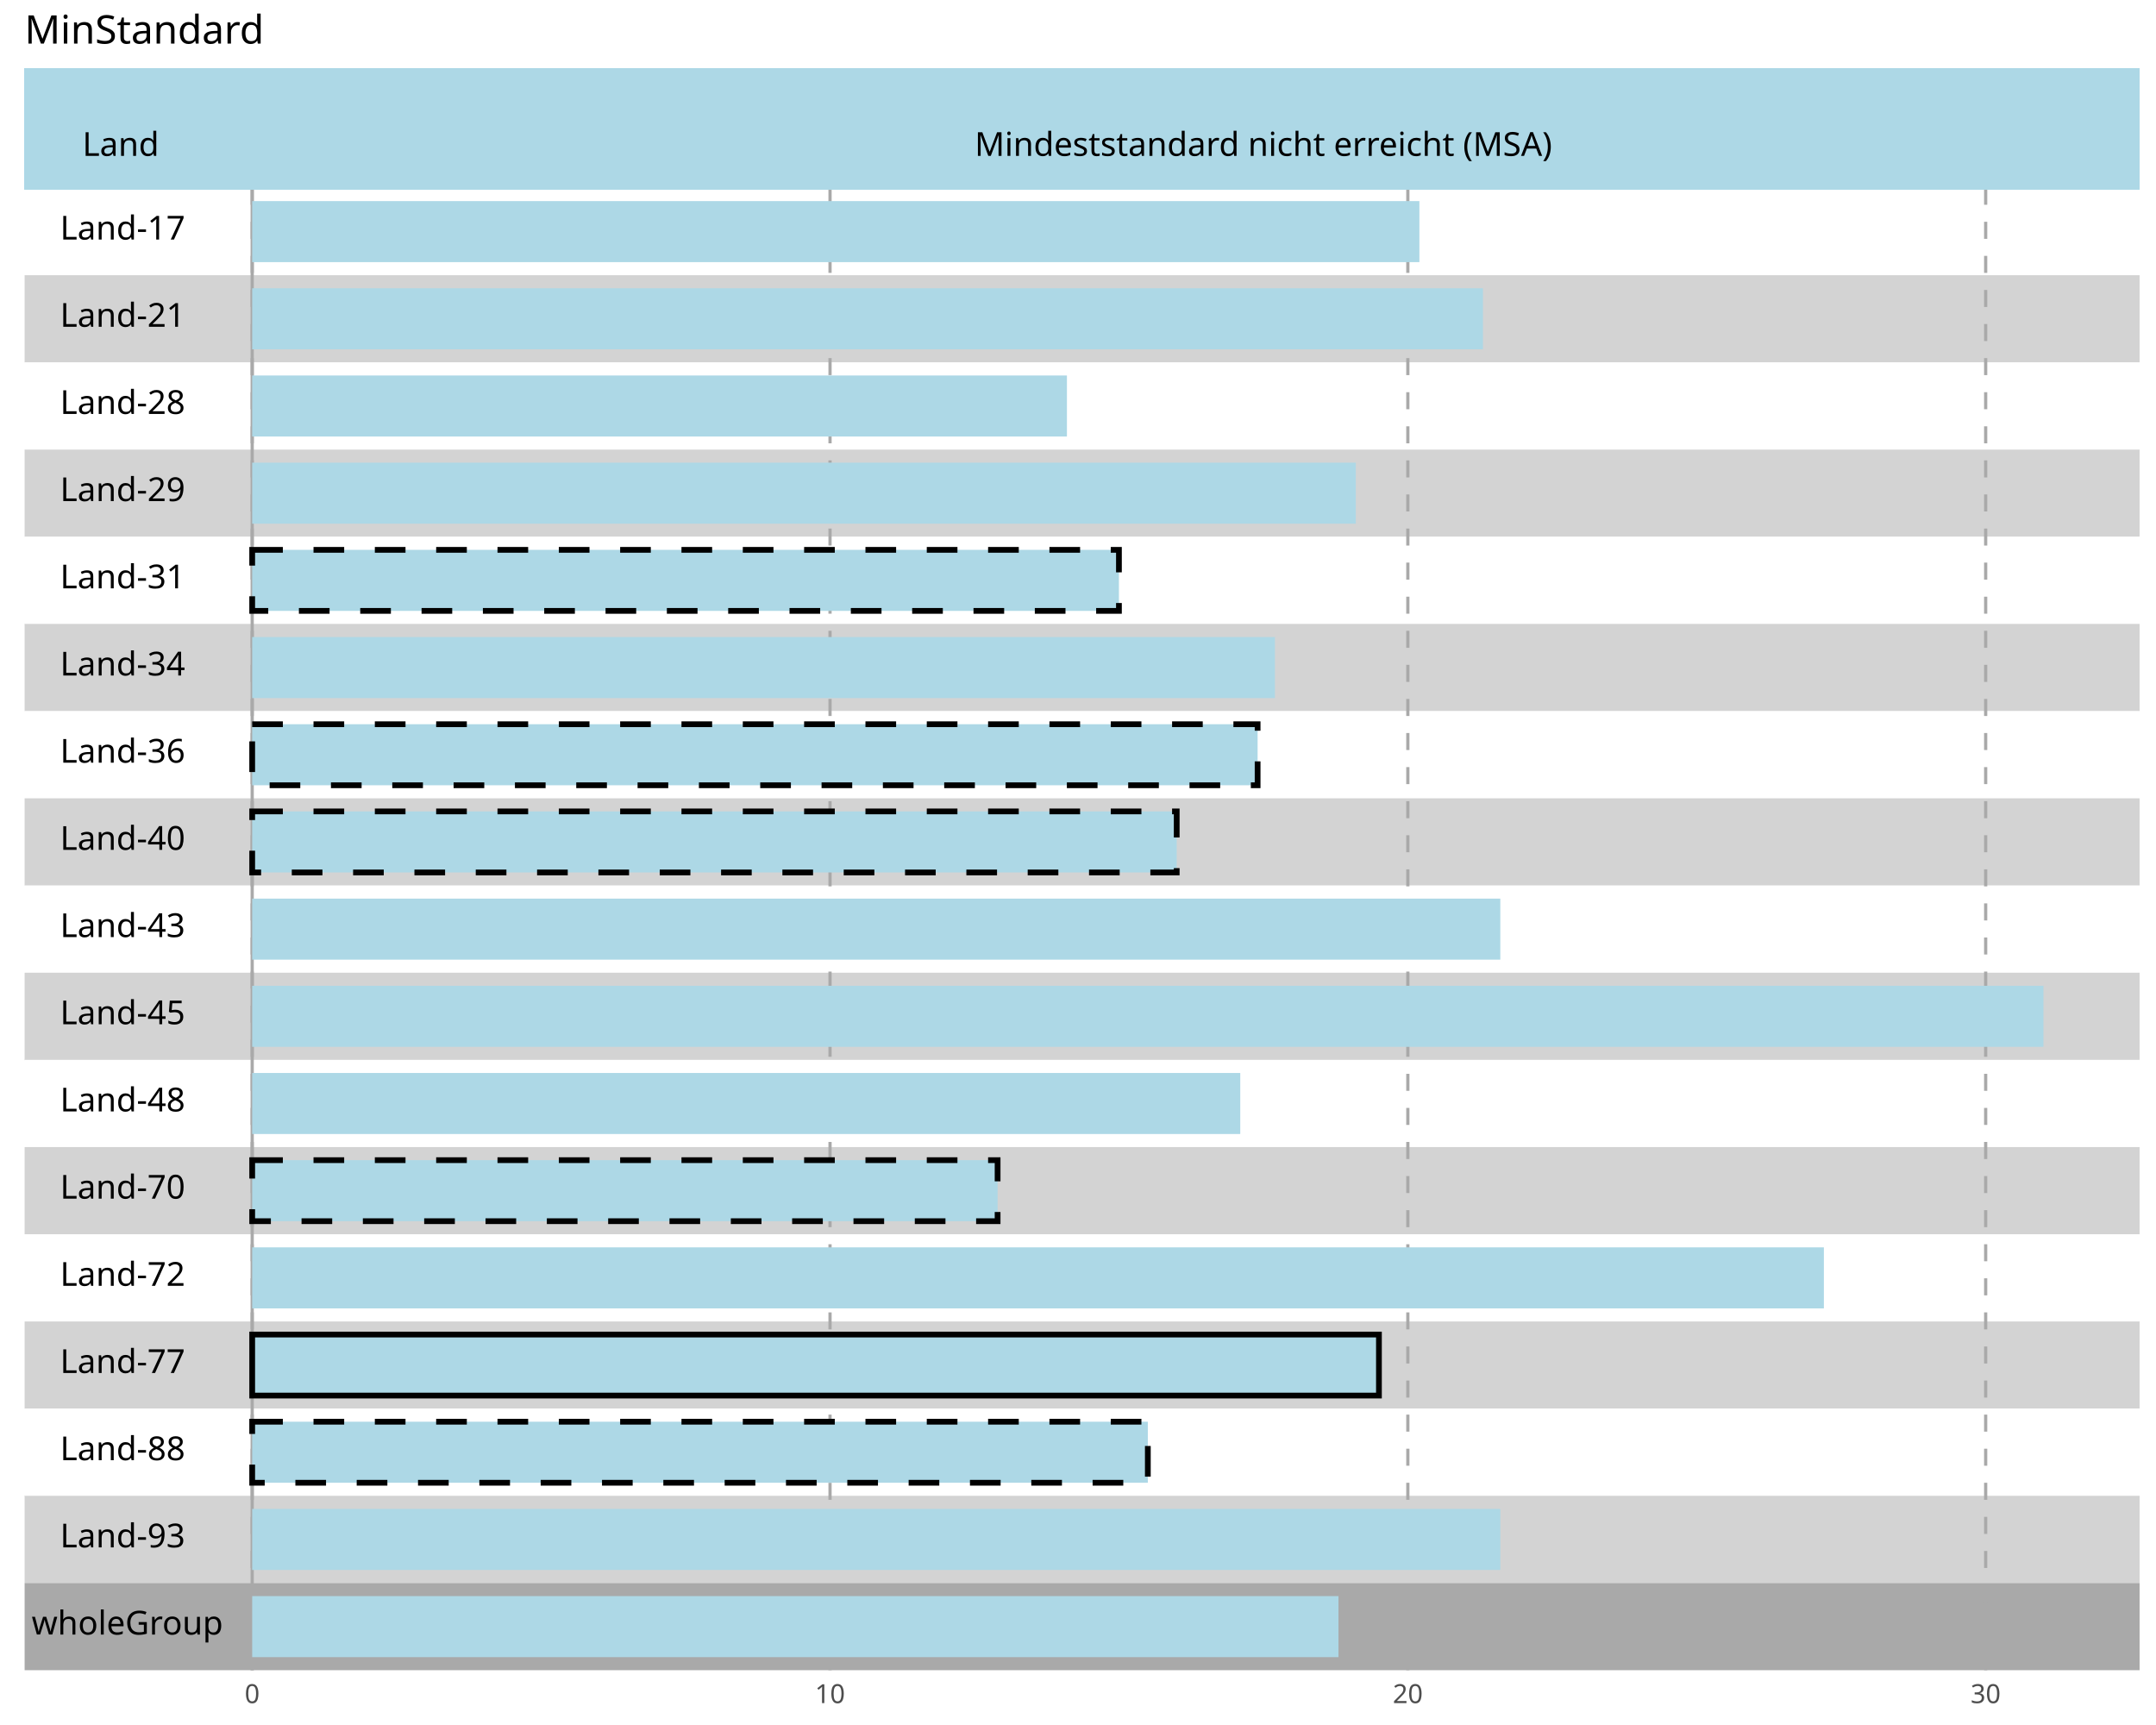
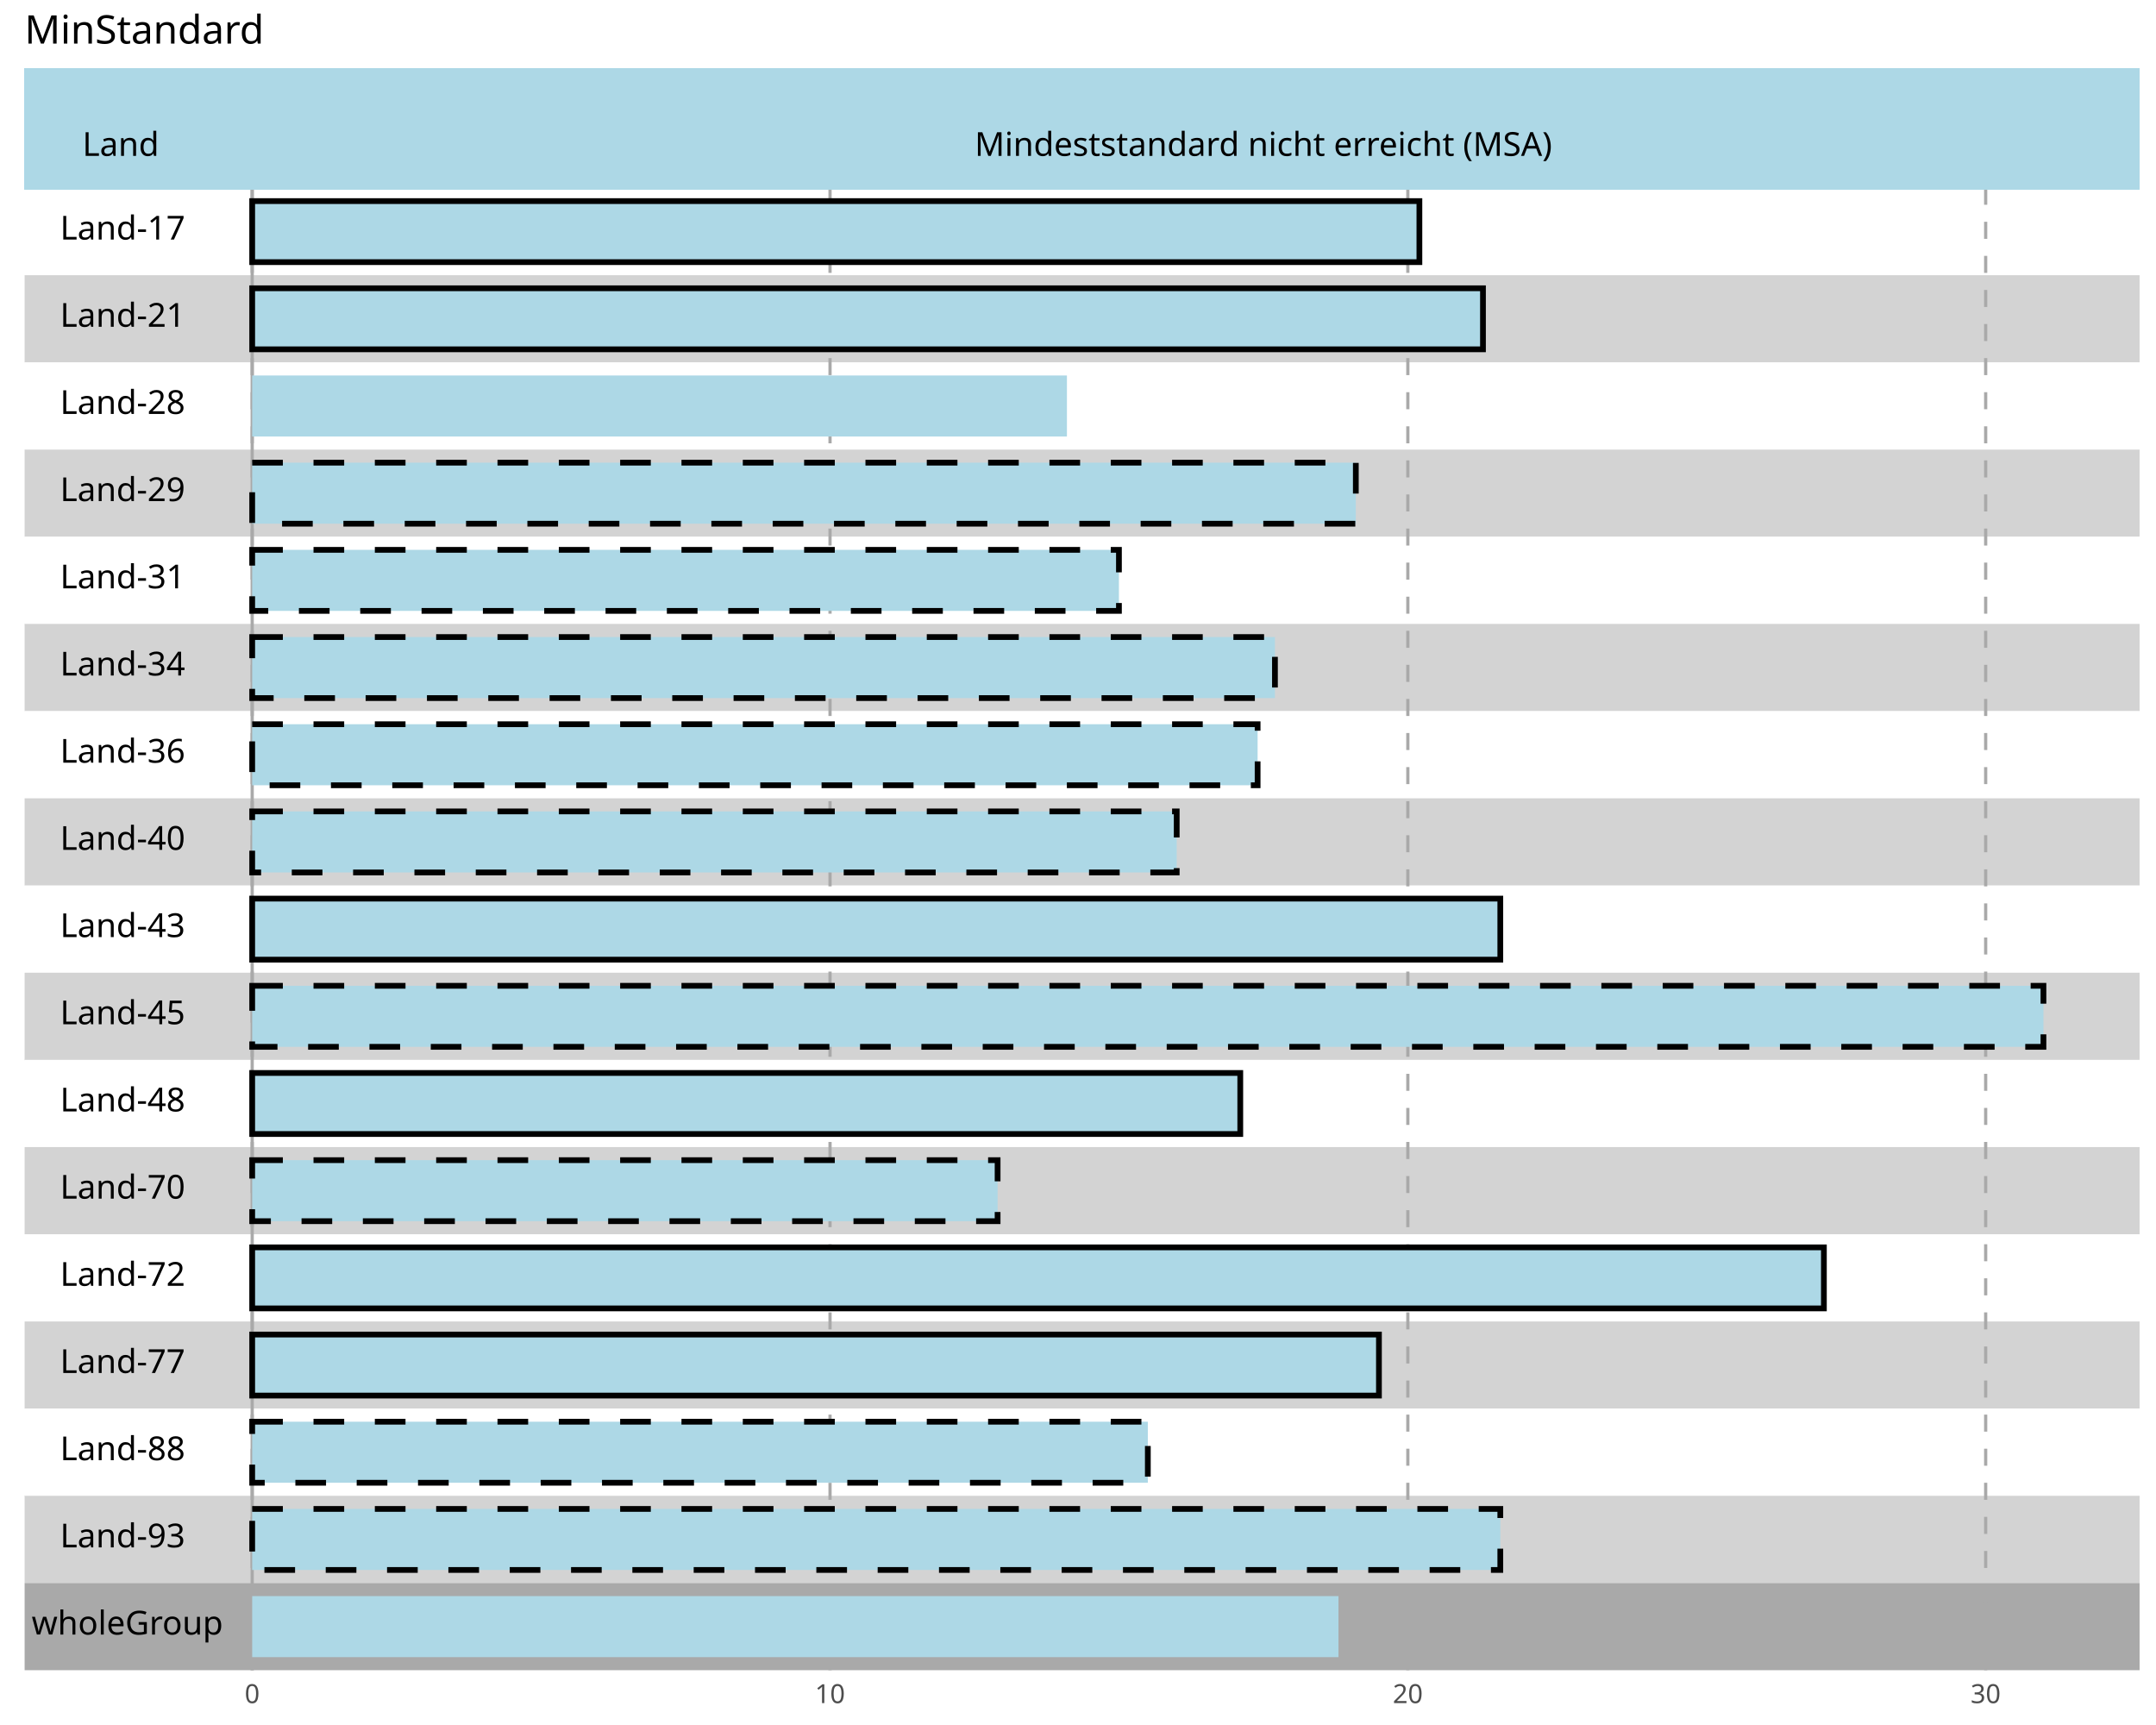
<svg xmlns="http://www.w3.org/2000/svg" class="svglite" data-engine-version="2.0" width="720.00pt" height="576.00pt" viewBox="0 0 720.00 576.00">
  <defs>
    <style type="text/css">
    .svglite line, .svglite polyline, .svglite polygon, .svglite path, .svglite rect, .svglite circle {
      fill: none;
      stroke: #000000;
      stroke-linecap: round;
      stroke-linejoin: round;
      stroke-miterlimit: 10.00;
    }
  </style>
  </defs>
  <rect width="100%" height="100%" style="stroke: none; fill: #FFFFFF;" />
  <defs>
    <clipPath id="cpMC4wMHw3MjAuMDB8MC4wMHw1NzYuMDA=">
      <rect x="0.00" y="0.00" width="720.00" height="576.00" />
    </clipPath>
  </defs>
  <g clip-path="url(#cpMC4wMHw3MjAuMDB8MC4wMHw1NzYuMDA=)">
</g>
  <defs>
    <clipPath id="cpOC4yMnw3MTQuNTJ8MjIuNzh8NTU3Ljcx">
      <rect x="8.22" y="22.78" width="706.30" height="534.92" />
    </clipPath>
  </defs>
  <g clip-path="url(#cpOC4yMnw3MTQuNTJ8MjIuNzh8NTU3Ljcx)">
    <polyline points="8.22,499.48 714.52,499.48 " style="stroke-width: 0.53; stroke: #EBEBEB; stroke-linecap: butt;" />
    <polyline points="8.22,353.91 714.52,353.91 " style="stroke-width: 0.53; stroke: #EBEBEB; stroke-linecap: butt;" />
    <polyline points="8.22,208.35 714.52,208.35 " style="stroke-width: 0.53; stroke: #EBEBEB; stroke-linecap: butt;" />
    <polyline points="8.22,62.78 714.52,62.78 " style="stroke-width: 0.53; stroke: #EBEBEB; stroke-linecap: butt;" />
    <rect x="8.22" y="62.78" width="706.30" height="29.11" style="stroke-width: 0.21; stroke: none; stroke-linecap: butt; stroke-linejoin: miter; fill: #FFFFFF;" />
    <rect x="8.22" y="91.90" width="706.30" height="29.11" style="stroke-width: 0.21; stroke: none; stroke-linecap: butt; stroke-linejoin: miter; fill: #D3D3D3;" />
    <rect x="8.22" y="121.01" width="706.30" height="29.11" style="stroke-width: 0.21; stroke: none; stroke-linecap: butt; stroke-linejoin: miter; fill: #FFFFFF;" />
    <rect x="8.22" y="150.12" width="706.30" height="29.11" style="stroke-width: 0.21; stroke: none; stroke-linecap: butt; stroke-linejoin: miter; fill: #D3D3D3;" />
    <rect x="8.22" y="179.24" width="706.30" height="29.11" style="stroke-width: 0.21; stroke: none; stroke-linecap: butt; stroke-linejoin: miter; fill: #FFFFFF;" />
    <rect x="8.22" y="208.35" width="706.30" height="29.11" style="stroke-width: 0.21; stroke: none; stroke-linecap: butt; stroke-linejoin: miter; fill: #D3D3D3;" />
    <rect x="8.22" y="237.46" width="706.30" height="29.11" style="stroke-width: 0.21; stroke: none; stroke-linecap: butt; stroke-linejoin: miter; fill: #FFFFFF;" />
    <rect x="8.22" y="266.58" width="706.30" height="29.11" style="stroke-width: 0.21; stroke: none; stroke-linecap: butt; stroke-linejoin: miter; fill: #D3D3D3;" />
    <rect x="8.22" y="295.69" width="706.30" height="29.11" style="stroke-width: 0.21; stroke: none; stroke-linecap: butt; stroke-linejoin: miter; fill: #FFFFFF;" />
    <rect x="8.22" y="324.80" width="706.30" height="29.11" style="stroke-width: 0.21; stroke: none; stroke-linecap: butt; stroke-linejoin: miter; fill: #D3D3D3;" />
    <rect x="8.22" y="353.91" width="706.30" height="29.11" style="stroke-width: 0.21; stroke: none; stroke-linecap: butt; stroke-linejoin: miter; fill: #FFFFFF;" />
    <rect x="8.22" y="383.03" width="706.30" height="29.11" style="stroke-width: 0.21; stroke: none; stroke-linecap: butt; stroke-linejoin: miter; fill: #D3D3D3;" />
    <rect x="8.22" y="412.14" width="706.30" height="29.11" style="stroke-width: 0.21; stroke: none; stroke-linecap: butt; stroke-linejoin: miter; fill: #FFFFFF;" />
    <rect x="8.22" y="441.25" width="706.30" height="29.11" style="stroke-width: 0.21; stroke: none; stroke-linecap: butt; stroke-linejoin: miter; fill: #D3D3D3;" />
    <rect x="8.22" y="470.37" width="706.30" height="29.11" style="stroke-width: 0.21; stroke: none; stroke-linecap: butt; stroke-linejoin: miter; fill: #FFFFFF;" />
    <rect x="8.22" y="499.48" width="706.30" height="29.11" style="stroke-width: 0.21; stroke: none; stroke-linecap: butt; stroke-linejoin: miter; fill: #D3D3D3;" />
    <rect x="8.22" y="528.59" width="706.30" height="29.11" style="stroke-width: 0.21; stroke: none; stroke-linecap: butt; stroke-linejoin: miter; fill: #A9A9A9;" />
    <line x1="84.22" y1="557.71" x2="84.22" y2="22.78" style="stroke-width: 1.07; stroke: #A9A9A9; stroke-dasharray: 5.69,5.69; stroke-linecap: butt;" />
    <line x1="277.19" y1="557.71" x2="277.19" y2="22.78" style="stroke-width: 1.07; stroke: #A9A9A9; stroke-dasharray: 5.69,5.69; stroke-linecap: butt;" />
    <line x1="470.15" y1="557.71" x2="470.15" y2="22.78" style="stroke-width: 1.07; stroke: #A9A9A9; stroke-dasharray: 5.69,5.69; stroke-linecap: butt;" />
    <line x1="663.12" y1="557.71" x2="663.12" y2="22.78" style="stroke-width: 1.07; stroke: #A9A9A9; stroke-dasharray: 5.69,5.69; stroke-linecap: butt;" />
    <line x1="84.22" y1="557.71" x2="84.22" y2="22.78" style="stroke-width: 1.07; stroke: #A9A9A9; stroke-linecap: butt;" />
    <rect x="8.22" y="22.78" width="706.30" height="40.00" style="stroke-width: 1.07; stroke: #ADD8E6; stroke-linecap: butt; stroke-linejoin: miter; fill: #ADD8E6;" />
    <rect x="8.22" y="22.78" width="706.30" height="40.00" style="stroke-width: 1.07; stroke: #ADD8E6; stroke-linecap: butt; stroke-linejoin: miter; fill: #ADD8E6;" />
    <rect x="8.22" y="22.78" width="706.30" height="40.00" style="stroke-width: 1.07; stroke: #ADD8E6; stroke-linecap: butt; stroke-linejoin: miter; fill: #ADD8E6;" />
    <rect x="8.22" y="22.78" width="706.30" height="40.00" style="stroke-width: 1.07; stroke: #ADD8E6; stroke-linecap: butt; stroke-linejoin: miter; fill: #ADD8E6;" />
    <rect x="8.22" y="22.78" width="706.30" height="40.00" style="stroke-width: 1.07; stroke: #ADD8E6; stroke-linecap: butt; stroke-linejoin: miter; fill: #ADD8E6;" />
    <rect x="8.22" y="22.78" width="706.30" height="40.00" style="stroke-width: 1.07; stroke: #ADD8E6; stroke-linecap: butt; stroke-linejoin: miter; fill: #ADD8E6;" />
    <rect x="8.22" y="22.78" width="706.30" height="40.00" style="stroke-width: 1.07; stroke: #ADD8E6; stroke-linecap: butt; stroke-linejoin: miter; fill: #ADD8E6;" />
    <rect x="8.22" y="22.78" width="706.30" height="40.00" style="stroke-width: 1.07; stroke: #ADD8E6; stroke-linecap: butt; stroke-linejoin: miter; fill: #ADD8E6;" />
    <rect x="8.22" y="22.78" width="706.30" height="40.00" style="stroke-width: 1.07; stroke: #ADD8E6; stroke-linecap: butt; stroke-linejoin: miter; fill: #ADD8E6;" />
    <rect x="8.22" y="22.78" width="706.30" height="40.00" style="stroke-width: 1.07; stroke: #ADD8E6; stroke-linecap: butt; stroke-linejoin: miter; fill: #ADD8E6;" />
    <rect x="8.22" y="22.78" width="706.30" height="40.00" style="stroke-width: 1.07; stroke: #ADD8E6; stroke-linecap: butt; stroke-linejoin: miter; fill: #ADD8E6;" />
    <rect x="8.22" y="22.78" width="706.30" height="40.00" style="stroke-width: 1.07; stroke: #ADD8E6; stroke-linecap: butt; stroke-linejoin: miter; fill: #ADD8E6;" />
    <rect x="8.22" y="22.78" width="706.30" height="40.00" style="stroke-width: 1.07; stroke: #ADD8E6; stroke-linecap: butt; stroke-linejoin: miter; fill: #ADD8E6;" />
    <rect x="8.22" y="22.78" width="706.30" height="40.00" style="stroke-width: 1.07; stroke: #ADD8E6; stroke-linecap: butt; stroke-linejoin: miter; fill: #ADD8E6;" />
    <rect x="8.22" y="22.78" width="706.30" height="40.00" style="stroke-width: 1.07; stroke: #ADD8E6; stroke-linecap: butt; stroke-linejoin: miter; fill: #ADD8E6;" />
    <rect x="8.22" y="22.78" width="706.30" height="40.00" style="stroke-width: 1.07; stroke: #ADD8E6; stroke-linecap: butt; stroke-linejoin: miter; fill: #ADD8E6;" />
    <rect x="8.22" y="22.78" width="706.30" height="40.00" style="stroke-width: 1.07; stroke: #ADD8E6; stroke-linecap: butt; stroke-linejoin: miter; fill: #ADD8E6;" />
    <text x="88.52" y="81.14" style="font-size: 11.04px; font-family: sans;" textLength="21.49px" lengthAdjust="spacingAndGlyphs">20.2</text>
    <text x="88.52" y="110.25" style="font-size: 11.04px; font-family: sans;" textLength="21.49px" lengthAdjust="spacingAndGlyphs">21.3</text>
    <text x="88.52" y="139.36" style="font-size: 11.04px; font-family: sans;" textLength="21.49px" lengthAdjust="spacingAndGlyphs">14.1</text>
    <text x="88.52" y="168.48" style="font-size: 11.04px; font-family: sans;" textLength="21.49px" lengthAdjust="spacingAndGlyphs">19.1</text>
    <text x="86.68" y="197.59" style="font-size: 11.04px; font-family: sans;" textLength="12.28px" lengthAdjust="spacingAndGlyphs">15</text>
    <text x="88.52" y="226.70" style="font-size: 11.04px; font-family: sans;" textLength="21.49px" lengthAdjust="spacingAndGlyphs">17.7</text>
    <text x="88.52" y="255.82" style="font-size: 11.04px; font-family: sans;" textLength="21.49px" lengthAdjust="spacingAndGlyphs">17.4</text>
    <text x="86.68" y="284.93" style="font-size: 11.04px; font-family: sans;" textLength="12.28px" lengthAdjust="spacingAndGlyphs">16</text>
    <text x="88.52" y="314.04" style="font-size: 11.04px; font-family: sans;" textLength="21.49px" lengthAdjust="spacingAndGlyphs">21.6</text>
    <text x="86.68" y="343.16" style="font-size: 11.04px; font-family: sans;" textLength="12.28px" lengthAdjust="spacingAndGlyphs">31</text>
    <text x="88.52" y="372.27" style="font-size: 11.04px; font-family: sans;" textLength="21.49px" lengthAdjust="spacingAndGlyphs">17.1</text>
    <text x="88.52" y="401.38" style="font-size: 11.04px; font-family: sans;" textLength="21.49px" lengthAdjust="spacingAndGlyphs">12.9</text>
    <text x="88.52" y="430.50" style="font-size: 11.04px; font-family: sans;" textLength="21.49px" lengthAdjust="spacingAndGlyphs">27.2</text>
    <text x="88.52" y="459.61" style="font-size: 11.04px; font-family: sans;" textLength="21.49px" lengthAdjust="spacingAndGlyphs">19.5</text>
    <text x="88.52" y="488.72" style="font-size: 11.04px; font-family: sans;" textLength="21.49px" lengthAdjust="spacingAndGlyphs">15.5</text>
    <text x="88.52" y="517.84" style="font-size: 11.04px; font-family: sans;" textLength="21.49px" lengthAdjust="spacingAndGlyphs">21.6</text>
    <text x="88.52" y="546.95" style="font-size: 11.04px; font-family: sans;" textLength="21.49px" lengthAdjust="spacingAndGlyphs">18.8</text>
-     <rect x="84.22" y="67.15" width="389.79" height="20.38" style="stroke-width: 1.92; stroke: none; stroke-linecap: butt; stroke-linejoin: miter; fill: #ADD8E6;" />
-     <rect x="84.22" y="96.26" width="411.02" height="20.38" style="stroke-width: 1.92; stroke: none; stroke-linecap: butt; stroke-linejoin: miter; fill: #ADD8E6;" />
+     <rect x="84.22" y="67.15" width="389.79" height="20.38" style="stroke-width: 1.92; stroke-linecap: butt; stroke-linejoin: miter; fill: #ADD8E6;" />
+     <rect x="84.22" y="96.26" width="411.02" height="20.38" style="stroke-width: 1.92; stroke-linecap: butt; stroke-linejoin: miter; fill: #ADD8E6;" />
    <rect x="84.22" y="125.38" width="272.08" height="20.38" style="stroke-width: 1.92; stroke: none; stroke-linecap: butt; stroke-linejoin: miter; fill: #ADD8E6;" />
-     <rect x="84.22" y="154.49" width="368.56" height="20.38" style="stroke-width: 1.92; stroke: none; stroke-linecap: butt; stroke-linejoin: miter; fill: #ADD8E6;" />
+     <rect x="84.22" y="154.49" width="368.56" height="20.38" style="stroke-width: 1.92; stroke-dasharray: 10.24,10.24; stroke-linecap: butt; stroke-linejoin: miter; fill: #ADD8E6;" />
    <rect x="84.22" y="183.60" width="289.45" height="20.38" style="stroke-width: 1.92; stroke-dasharray: 10.24,10.24; stroke-linecap: butt; stroke-linejoin: miter; fill: #ADD8E6;" />
-     <rect x="84.22" y="212.72" width="341.55" height="20.38" style="stroke-width: 1.92; stroke: none; stroke-linecap: butt; stroke-linejoin: miter; fill: #ADD8E6;" />
+     <rect x="84.22" y="212.72" width="341.55" height="20.38" style="stroke-width: 1.92; stroke-dasharray: 10.24,10.24; stroke-linecap: butt; stroke-linejoin: miter; fill: #ADD8E6;" />
    <rect x="84.22" y="241.83" width="335.76" height="20.38" style="stroke-width: 1.92; stroke-dasharray: 10.24,10.24; stroke-linecap: butt; stroke-linejoin: miter; fill: #ADD8E6;" />
    <rect x="84.22" y="270.94" width="308.74" height="20.38" style="stroke-width: 1.92; stroke-dasharray: 10.24,10.24; stroke-linecap: butt; stroke-linejoin: miter; fill: #ADD8E6;" />
-     <rect x="84.22" y="300.06" width="416.81" height="20.38" style="stroke-width: 1.92; stroke: none; stroke-linecap: butt; stroke-linejoin: miter; fill: #ADD8E6;" />
-     <rect x="84.22" y="329.17" width="598.19" height="20.38" style="stroke-width: 1.92; stroke: none; stroke-linecap: butt; stroke-linejoin: miter; fill: #ADD8E6;" />
-     <rect x="84.22" y="358.28" width="329.97" height="20.38" style="stroke-width: 1.92; stroke: none; stroke-linecap: butt; stroke-linejoin: miter; fill: #ADD8E6;" />
+     <rect x="84.22" y="300.06" width="416.81" height="20.38" style="stroke-width: 1.92; stroke-linecap: butt; stroke-linejoin: miter; fill: #ADD8E6;" />
+     <rect x="84.22" y="329.17" width="598.19" height="20.38" style="stroke-width: 1.92; stroke-dasharray: 10.24,10.24; stroke-linecap: butt; stroke-linejoin: miter; fill: #ADD8E6;" />
+     <rect x="84.22" y="358.28" width="329.97" height="20.38" style="stroke-width: 1.92; stroke-linecap: butt; stroke-linejoin: miter; fill: #ADD8E6;" />
    <rect x="84.22" y="387.39" width="248.93" height="20.38" style="stroke-width: 1.92; stroke-dasharray: 10.24,10.24; stroke-linecap: butt; stroke-linejoin: miter; fill: #ADD8E6;" />
-     <rect x="84.22" y="416.51" width="524.87" height="20.38" style="stroke-width: 1.92; stroke: none; stroke-linecap: butt; stroke-linejoin: miter; fill: #ADD8E6;" />
+     <rect x="84.22" y="416.51" width="524.87" height="20.38" style="stroke-width: 1.92; stroke-linecap: butt; stroke-linejoin: miter; fill: #ADD8E6;" />
    <rect x="84.22" y="445.62" width="376.28" height="20.38" style="stroke-width: 1.92; stroke-linecap: butt; stroke-linejoin: miter; fill: #ADD8E6;" />
    <rect x="84.22" y="474.73" width="299.10" height="20.38" style="stroke-width: 1.92; stroke-dasharray: 10.24,10.24; stroke-linecap: butt; stroke-linejoin: miter; fill: #ADD8E6;" />
-     <rect x="84.22" y="503.85" width="416.81" height="20.38" style="stroke-width: 1.92; stroke: none; stroke-linecap: butt; stroke-linejoin: miter; fill: #ADD8E6;" />
+     <rect x="84.22" y="503.85" width="416.81" height="20.38" style="stroke-width: 1.92; stroke-dasharray: 10.24,10.24; stroke-linecap: butt; stroke-linejoin: miter; fill: #ADD8E6;" />
    <rect x="84.22" y="532.96" width="362.77" height="20.38" style="stroke-width: 1.92; stroke: none; stroke-linecap: butt; stroke-linejoin: miter; fill: #ADD8E6;" />
    <text x="421.91" y="52.05" text-anchor="middle" style="font-size: 11.04px; font-family: sans;" textLength="182.25px" lengthAdjust="spacingAndGlyphs">Mindeststandard nicht erreicht (MSA)</text>
    <text x="20.06" y="79.99" style="font-size: 11.04px; font-family: sans;" textLength="40.52px" lengthAdjust="spacingAndGlyphs">Land-17</text>
    <text x="20.06" y="109.11" style="font-size: 11.04px; font-family: sans;" textLength="40.52px" lengthAdjust="spacingAndGlyphs">Land-21</text>
    <text x="20.06" y="138.22" style="font-size: 11.04px; font-family: sans;" textLength="40.52px" lengthAdjust="spacingAndGlyphs">Land-28</text>
    <text x="20.06" y="167.33" style="font-size: 11.04px; font-family: sans;" textLength="40.52px" lengthAdjust="spacingAndGlyphs">Land-29</text>
    <text x="20.06" y="196.45" style="font-size: 11.04px; font-family: sans;" textLength="40.52px" lengthAdjust="spacingAndGlyphs">Land-31</text>
    <text x="20.06" y="225.56" style="font-size: 11.04px; font-family: sans;" textLength="40.52px" lengthAdjust="spacingAndGlyphs">Land-34</text>
    <text x="20.06" y="254.67" style="font-size: 11.04px; font-family: sans;" textLength="40.52px" lengthAdjust="spacingAndGlyphs">Land-36</text>
    <text x="20.06" y="283.78" style="font-size: 11.04px; font-family: sans;" textLength="40.52px" lengthAdjust="spacingAndGlyphs">Land-40</text>
    <text x="20.06" y="312.90" style="font-size: 11.04px; font-family: sans;" textLength="40.52px" lengthAdjust="spacingAndGlyphs">Land-43</text>
    <text x="20.06" y="342.01" style="font-size: 11.04px; font-family: sans;" textLength="40.52px" lengthAdjust="spacingAndGlyphs">Land-45</text>
    <text x="20.06" y="371.12" style="font-size: 11.04px; font-family: sans;" textLength="40.52px" lengthAdjust="spacingAndGlyphs">Land-48</text>
    <text x="20.06" y="400.24" style="font-size: 11.04px; font-family: sans;" textLength="40.52px" lengthAdjust="spacingAndGlyphs">Land-70</text>
    <text x="20.06" y="429.35" style="font-size: 11.04px; font-family: sans;" textLength="40.52px" lengthAdjust="spacingAndGlyphs">Land-72</text>
    <text x="20.06" y="458.46" style="font-size: 11.04px; font-family: sans;" textLength="40.52px" lengthAdjust="spacingAndGlyphs">Land-77</text>
    <text x="20.06" y="487.58" style="font-size: 11.04px; font-family: sans;" textLength="40.52px" lengthAdjust="spacingAndGlyphs">Land-88</text>
    <text x="20.06" y="516.69" style="font-size: 11.04px; font-family: sans;" textLength="40.52px" lengthAdjust="spacingAndGlyphs">Land-93</text>
    <text x="10.56" y="545.80" style="font-size: 11.04px; font-family: sans;" textLength="59.53px" lengthAdjust="spacingAndGlyphs">wholeGroup</text>
    <text x="40.32" y="52.05" text-anchor="middle" style="font-size: 11.04px; font-family: sans;" textLength="24.56px" lengthAdjust="spacingAndGlyphs">Land</text>
  </g>
  <g clip-path="url(#cpMC4wMHw3MjAuMDB8MC4wMHw1NzYuMDA=)">
    <text x="84.22" y="568.69" text-anchor="middle" style="font-size: 8.80px; fill: #4D4D4D; font-family: sans;" textLength="4.89px" lengthAdjust="spacingAndGlyphs">0</text>
    <text x="277.19" y="568.69" text-anchor="middle" style="font-size: 8.80px; fill: #4D4D4D; font-family: sans;" textLength="9.79px" lengthAdjust="spacingAndGlyphs">10</text>
    <text x="470.15" y="568.69" text-anchor="middle" style="font-size: 8.80px; fill: #4D4D4D; font-family: sans;" textLength="9.79px" lengthAdjust="spacingAndGlyphs">20</text>
    <text x="663.12" y="568.69" text-anchor="middle" style="font-size: 8.80px; fill: #4D4D4D; font-family: sans;" textLength="9.79px" lengthAdjust="spacingAndGlyphs">30</text>
    <text x="8.22" y="14.56" style="font-size: 13.20px; font-family: sans;" textLength="74.85px" lengthAdjust="spacingAndGlyphs">MinStandard</text>
  </g>
</svg>
